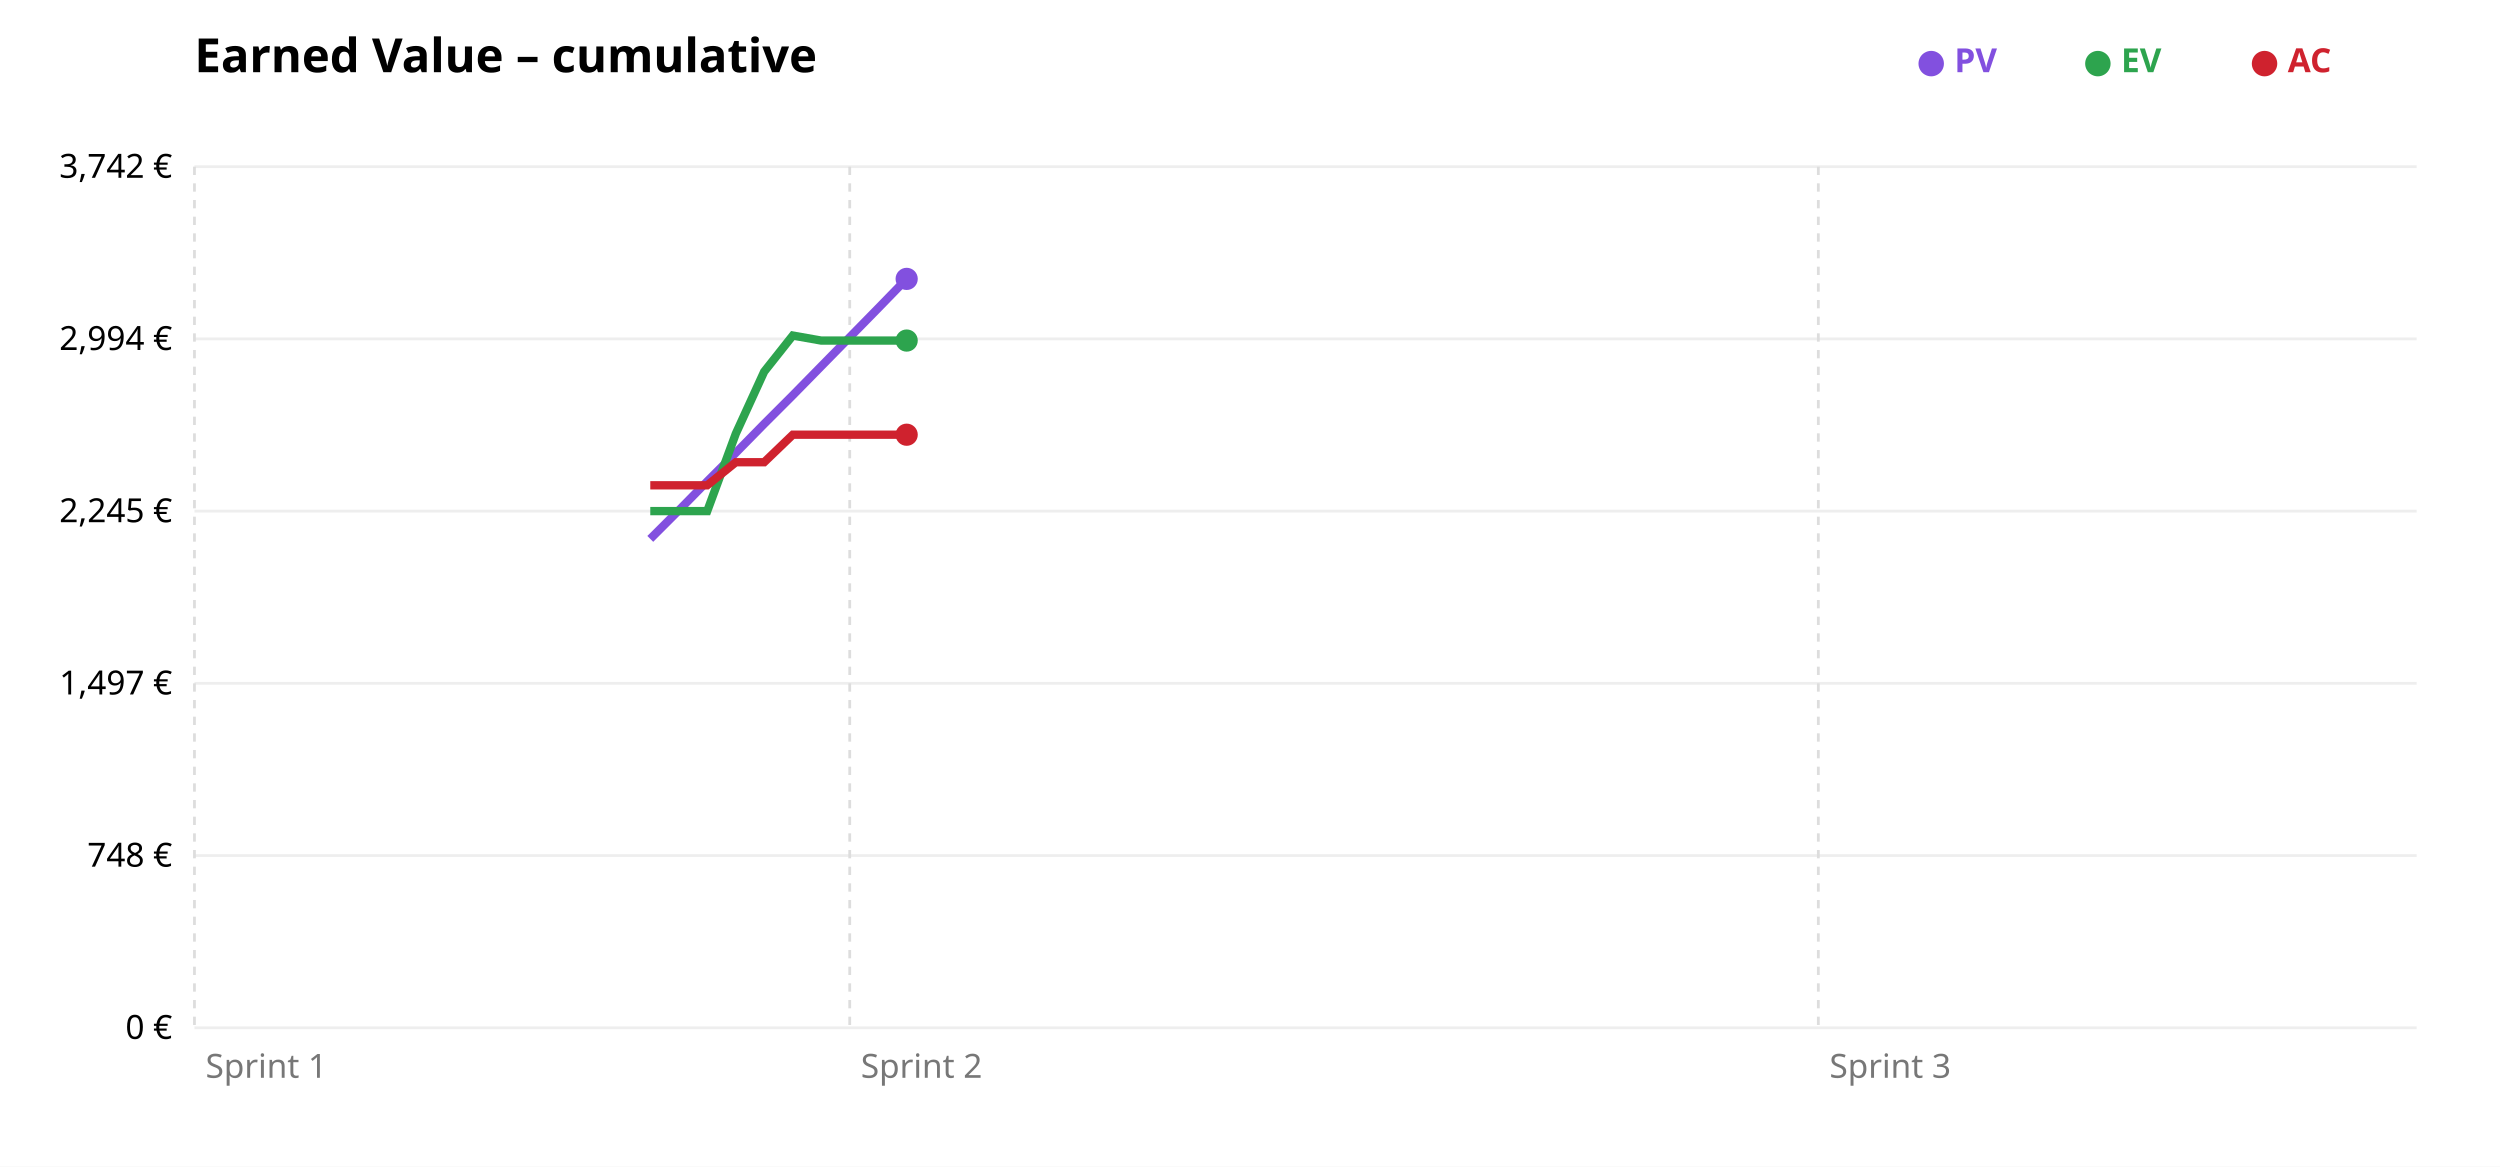
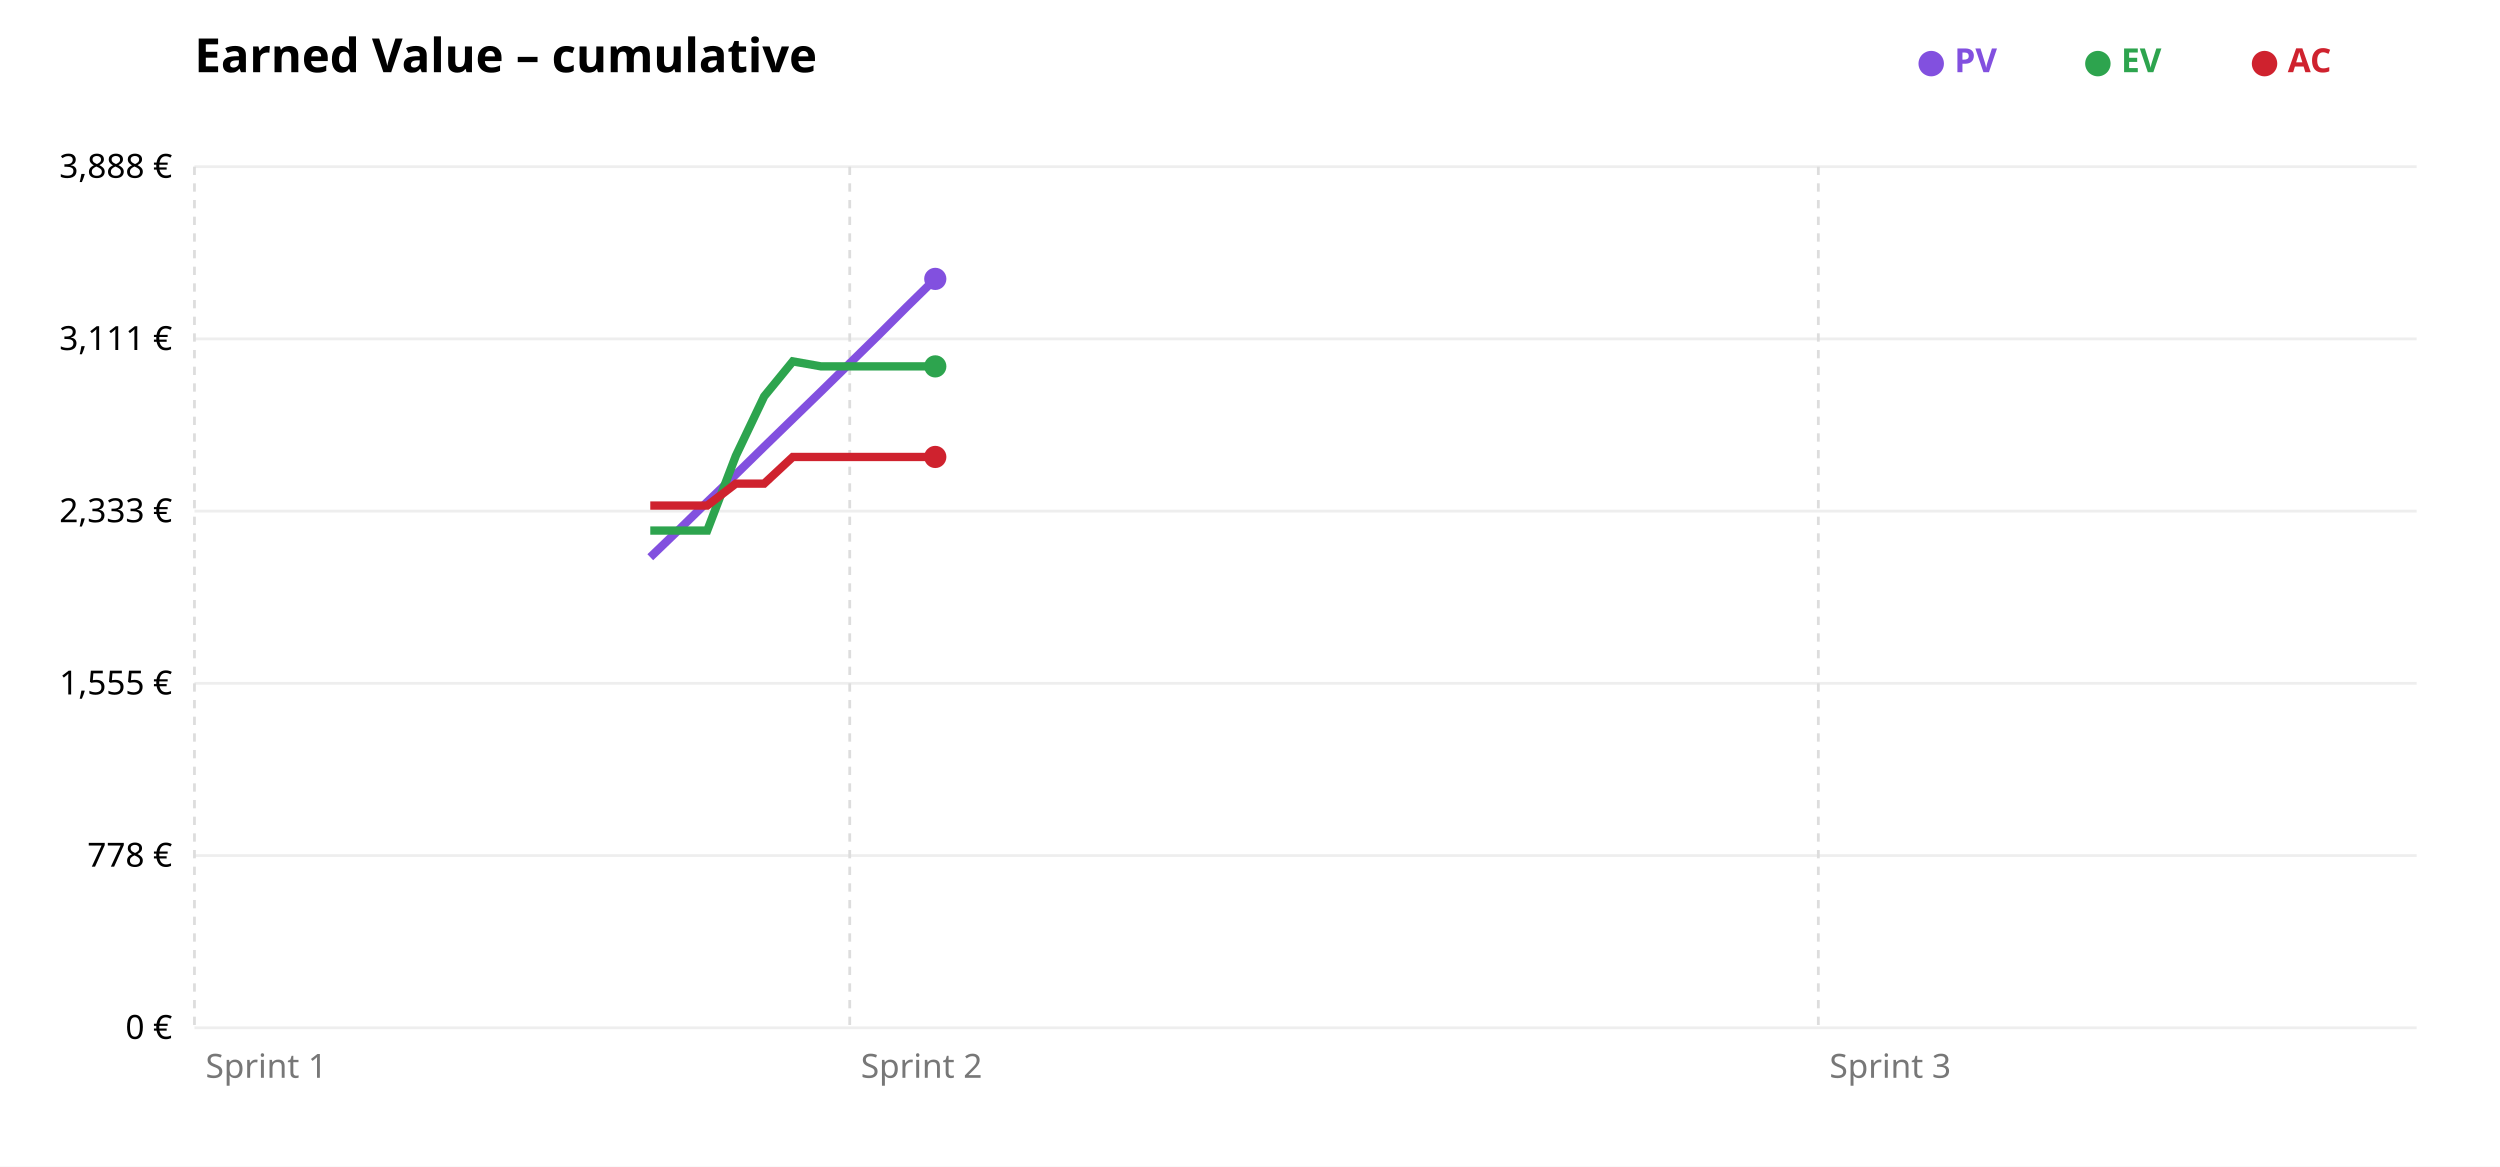
<svg xmlns="http://www.w3.org/2000/svg" width="900" height="420" font-family="sans-serif" font-size="12">
  <rect width="100%" height="100%" fill="white" />
  <text x="70" y="26" font-size="17" font-weight="bold">Earned Value – cumulative</text>
  <line x1="70" y1="370.0" x2="870" y2="370.0" stroke="#eee" />
  <text x="62" y="374.0" text-anchor="end">0 €</text>
  <line x1="70" y1="308.0" x2="870" y2="308.0" stroke="#eee" />
-   <text x="62" y="312.0" text-anchor="end">748 €</text>
+   <text x="62" y="312.0" text-anchor="end">778 €</text>
  <line x1="70" y1="246.0" x2="870" y2="246.0" stroke="#eee" />
-   <text x="62" y="250.0" text-anchor="end">1,497 €</text>
+   <text x="62" y="250.0" text-anchor="end">1,555 €</text>
  <line x1="70" y1="184.0" x2="870" y2="184.0" stroke="#eee" />
-   <text x="62" y="188.0" text-anchor="end">2,245 €</text>
+   <text x="62" y="188.0" text-anchor="end">2,333 €</text>
  <line x1="70" y1="122.0" x2="870" y2="122.0" stroke="#eee" />
-   <text x="62" y="126.0" text-anchor="end">2,994 €</text>
+   <text x="62" y="126.0" text-anchor="end">3,111 €</text>
  <line x1="70" y1="60.0" x2="870" y2="60.0" stroke="#eee" />
-   <text x="62" y="64.0" text-anchor="end">3,742 €</text>
+   <text x="62" y="64.0" text-anchor="end">3,888 €</text>
  <line x1="70.0" y1="60" x2="70.0" y2="370" stroke="#ddd" stroke-dasharray="3 3" />
  <text x="74.0" y="388" fill="#777">Sprint 1</text>
  <line x1="305.9" y1="60" x2="305.9" y2="370" stroke="#ddd" stroke-dasharray="3 3" />
  <text x="309.9" y="388" fill="#777">Sprint 2</text>
  <line x1="654.6" y1="60" x2="654.6" y2="370" stroke="#ddd" stroke-dasharray="3 3" />
  <text x="658.6" y="388" fill="#777">Sprint 3</text>
-   <polyline points="234.1,194.0 244.4,183.7 254.6,173.3 264.9,163.0 275.1,152.6 285.4,142.3 295.6,131.9 305.9,121.4 316.2,110.9 326.4,100.4" fill="none" stroke="#8250df" stroke-width="3" />
-   <circle cx="326.4" cy="100.4" r="4" fill="#8250df" />
+   <polyline points="234.1,200.6 244.4,190.7 254.6,180.7 264.9,170.8 275.1,160.8 285.4,150.8 295.6,140.9 305.9,130.8 316.2,120.7 326.4,110.5 336.7,100.4" fill="none" stroke="#8250df" stroke-width="3" />
+   <circle cx="336.7" cy="100.4" r="4" fill="#8250df" />
  <text x="690" y="26" fill="#8250df" font-weight="bold">● PV</text>
-   <polyline points="234.1,184.0 244.4,184.0 254.6,184.0 264.9,156.1 275.1,133.8 285.4,120.8 295.6,122.6 305.9,122.6 316.2,122.6 326.4,122.6" fill="none" stroke="#2da44e" stroke-width="3" />
-   <circle cx="326.4" cy="122.6" r="4" fill="#2da44e" />
+   <polyline points="234.1,191.0 244.4,191.0 254.6,191.0 264.9,164.1 275.1,142.7 285.4,130.1 295.6,131.9 305.9,131.9 316.2,131.9 326.4,131.9 336.7,131.9" fill="none" stroke="#2da44e" stroke-width="3" />
+   <circle cx="336.7" cy="131.9" r="4" fill="#2da44e" />
  <text x="750" y="26" fill="#2da44e" font-weight="bold">● EV</text>
-   <polyline points="234.1,174.7 244.4,174.7 254.6,174.7 264.9,166.4 275.1,166.4 285.4,156.5 295.6,156.5 305.9,156.5 316.2,156.5 326.4,156.5" fill="none" stroke="#cf222e" stroke-width="3" />
-   <circle cx="326.4" cy="156.5" r="4" fill="#cf222e" />
+   <polyline points="234.1,182.0 244.4,182.0 254.6,182.0 264.9,174.1 275.1,174.1 285.4,164.5 295.6,164.5 305.9,164.5 316.2,164.5 326.4,164.5 336.7,164.5" fill="none" stroke="#cf222e" stroke-width="3" />
+   <circle cx="336.7" cy="164.5" r="4" fill="#cf222e" />
  <text x="810" y="26" fill="#cf222e" font-weight="bold">● AC</text>
</svg>
